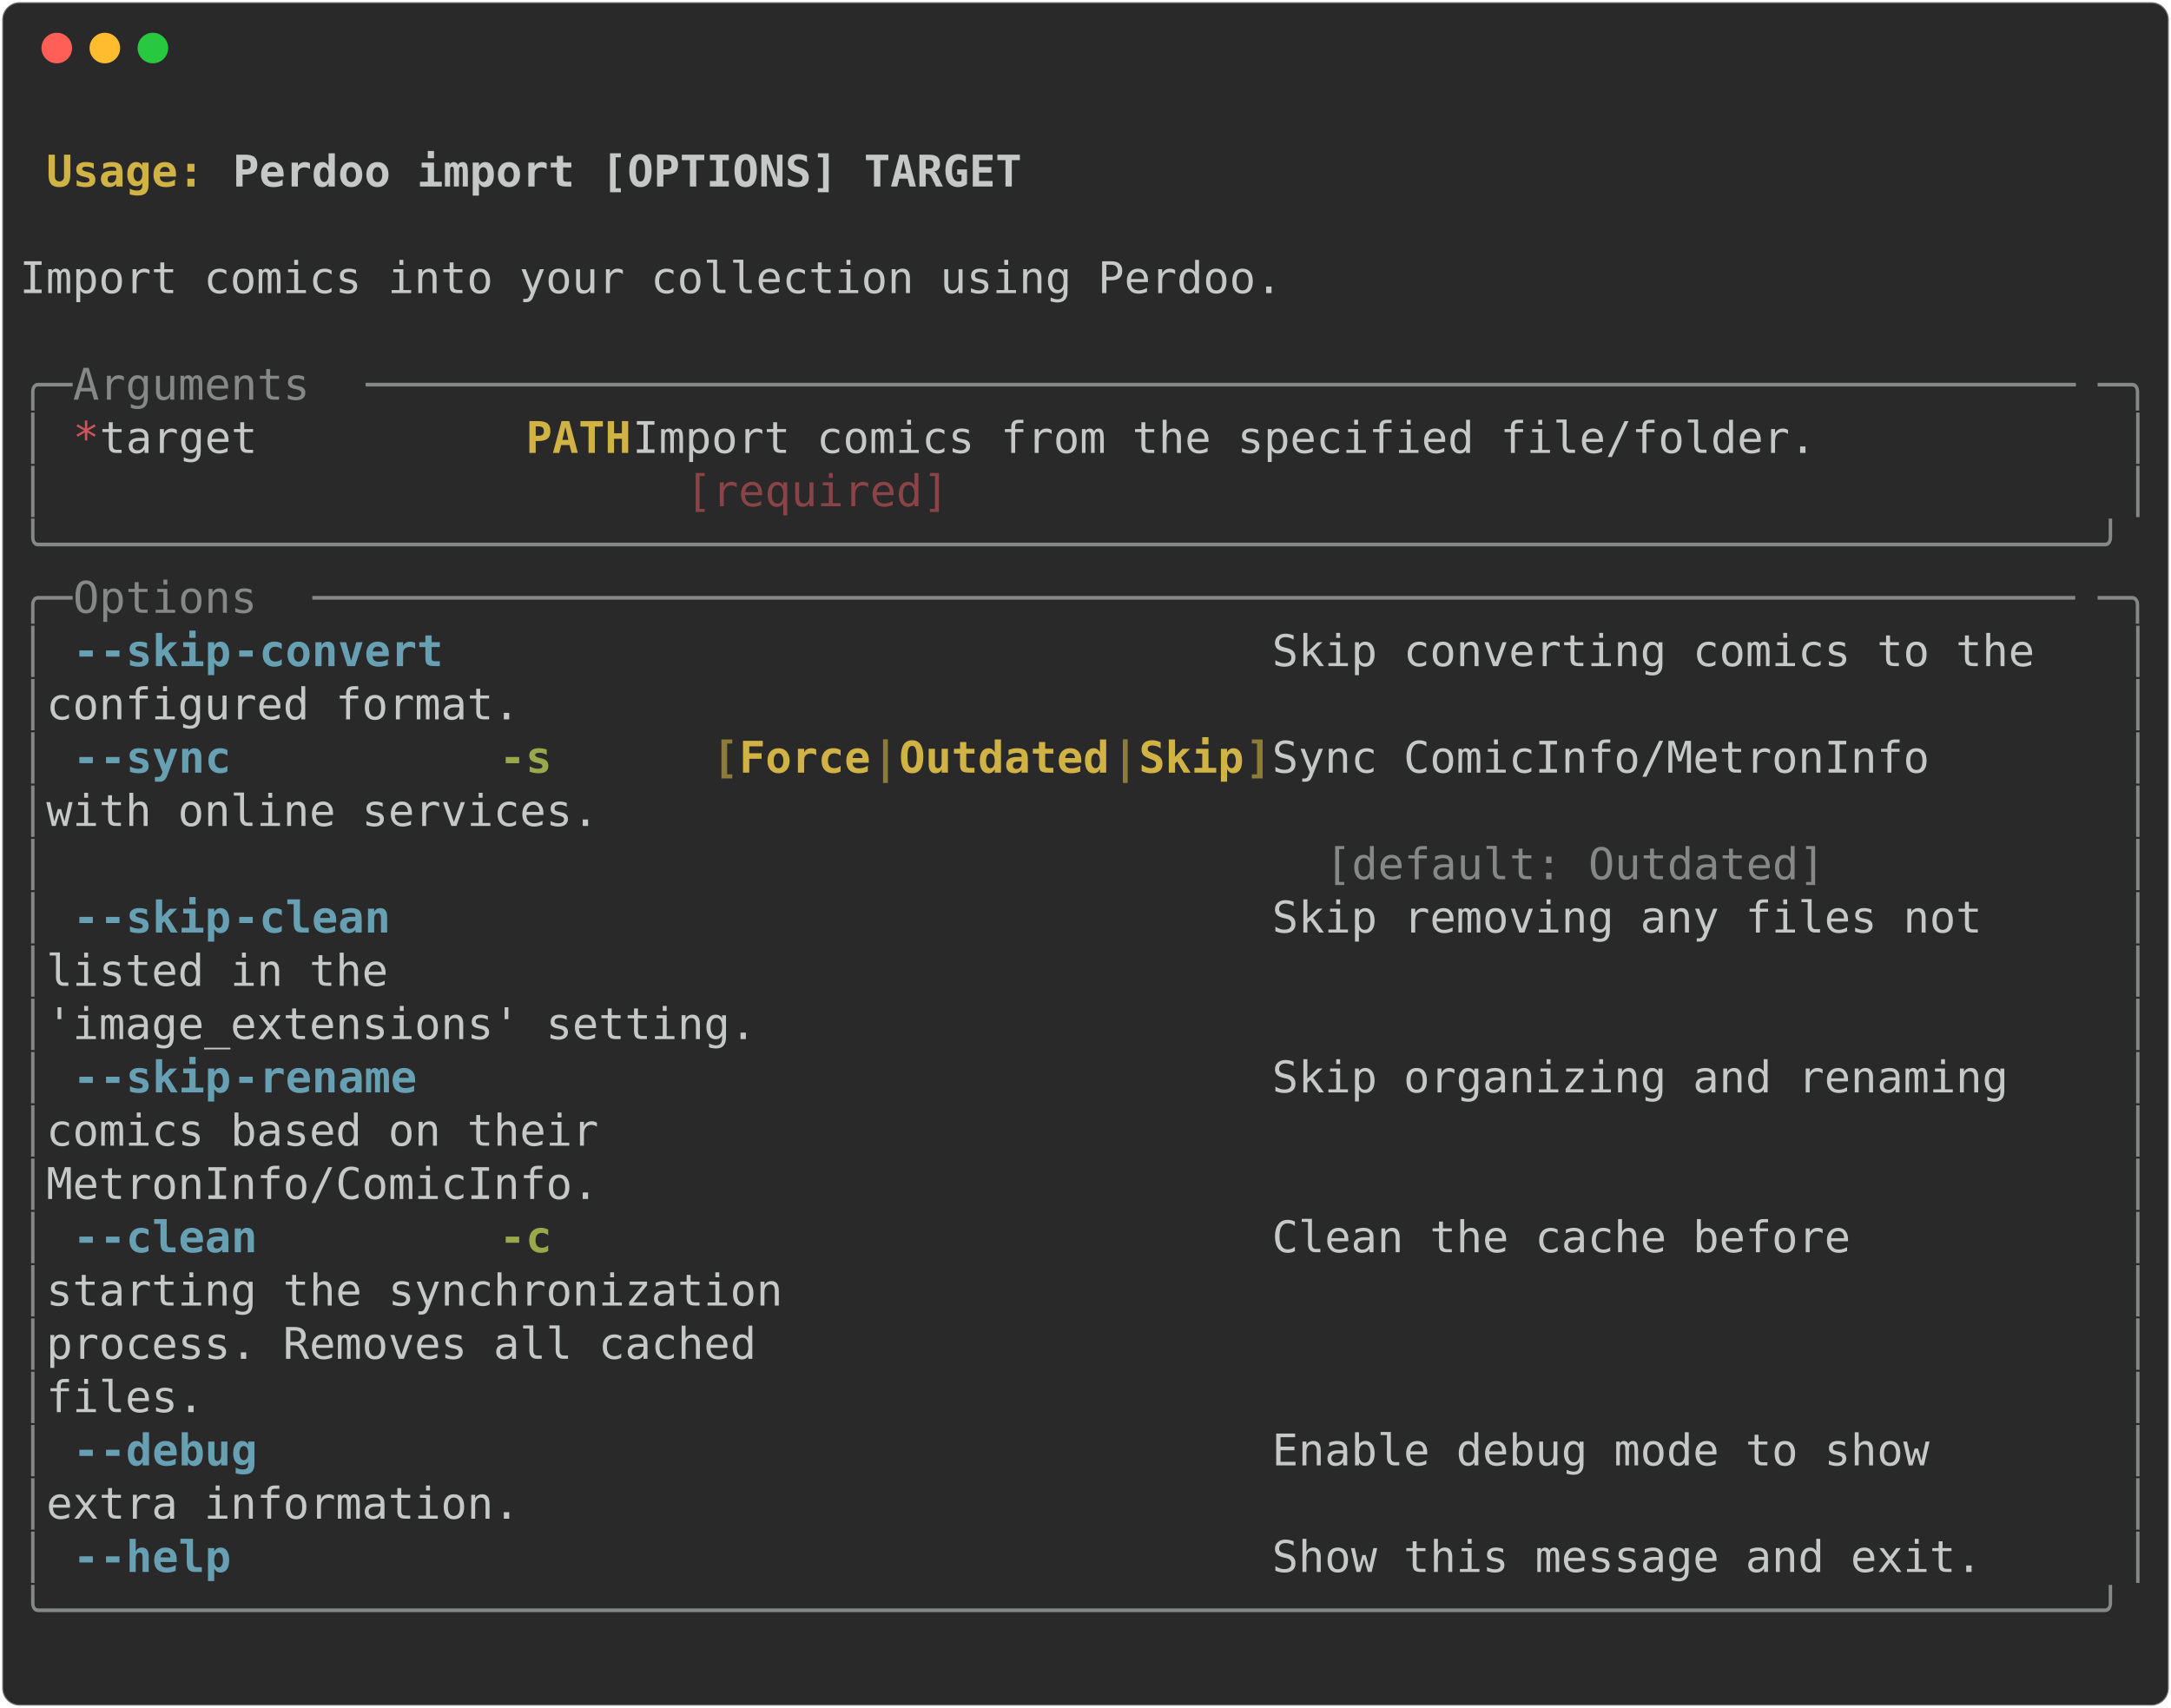
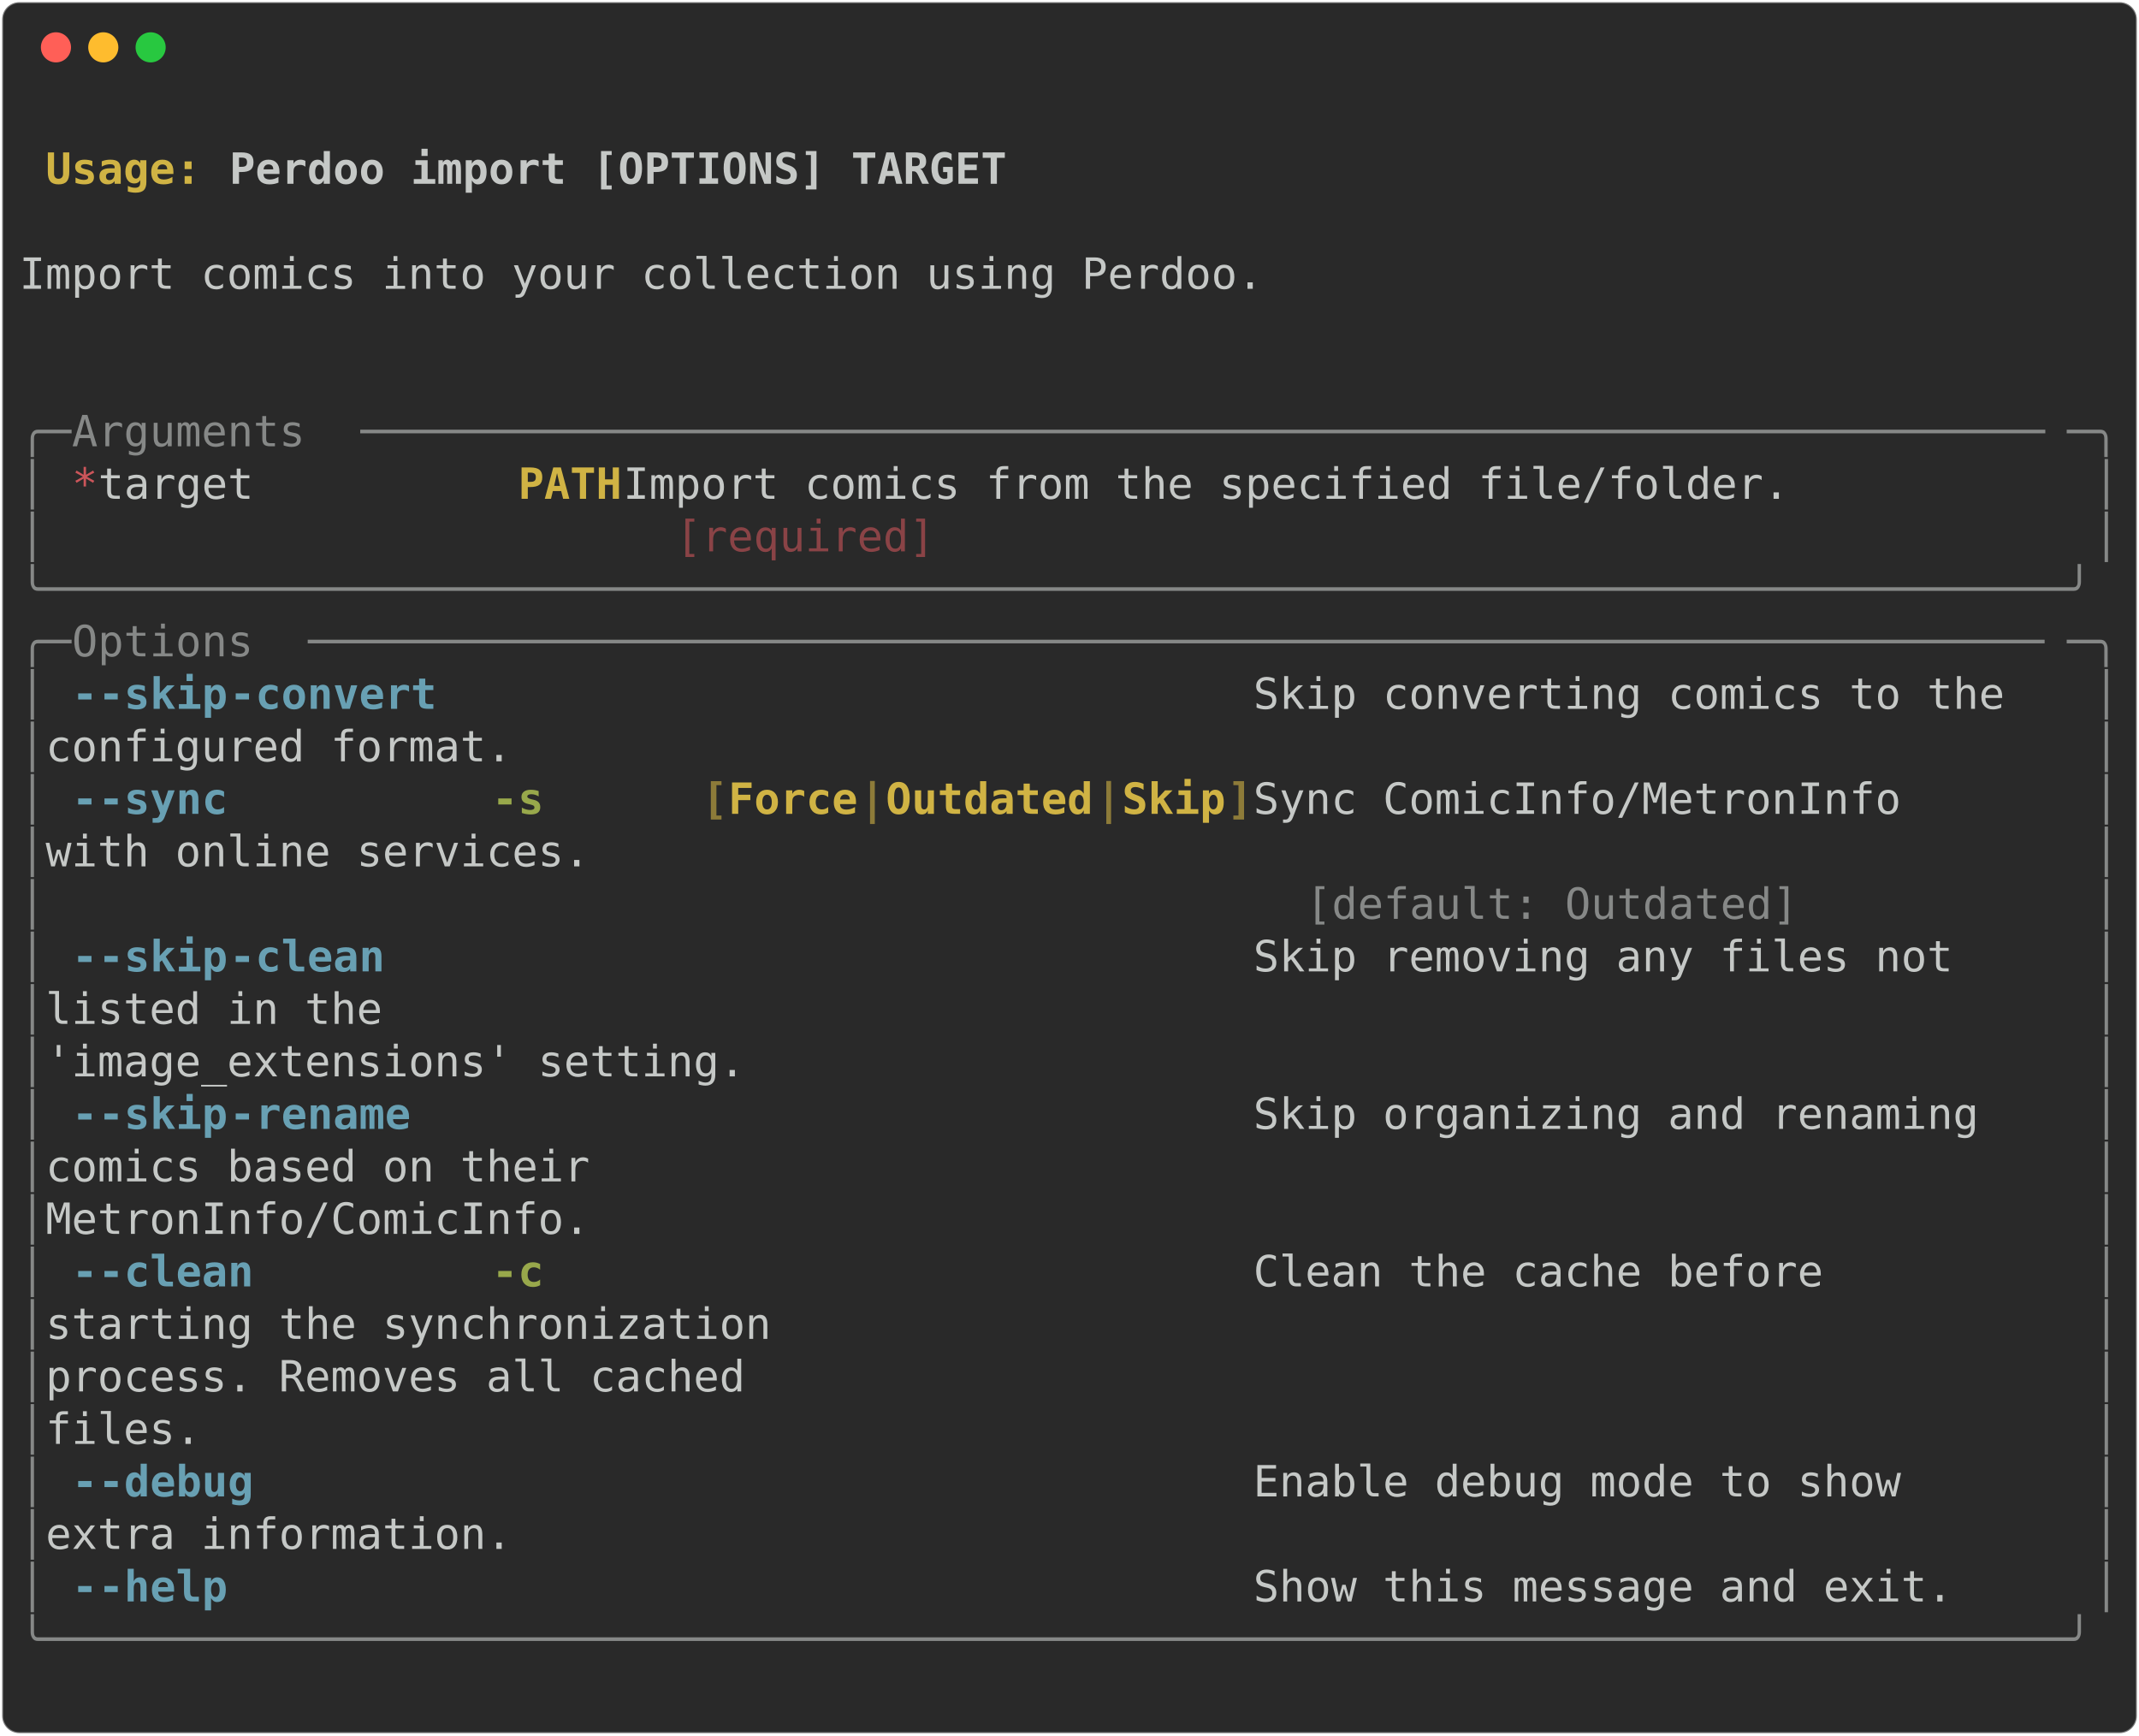
- <svg xmlns="http://www.w3.org/2000/svg" class="rich-terminal" viewBox="0 0 994 782.0">
+ <svg xmlns="http://www.w3.org/2000/svg" class="rich-terminal" viewBox="0 0 994 806.4">
  <style>

    @font-face {
        font-family: "Fira Code";
        src: local("FiraCode-Regular"),
                url("https://cdnjs.cloudflare.com/ajax/libs/firacode/6.2.0/woff2/FiraCode-Regular.woff2") format("woff2"),
                url("https://cdnjs.cloudflare.com/ajax/libs/firacode/6.2.0/woff/FiraCode-Regular.woff") format("woff");
        font-style: normal;
        font-weight: 400;
    }
    @font-face {
        font-family: "Fira Code";
        src: local("FiraCode-Bold"),
                url("https://cdnjs.cloudflare.com/ajax/libs/firacode/6.2.0/woff2/FiraCode-Bold.woff2") format("woff2"),
                url("https://cdnjs.cloudflare.com/ajax/libs/firacode/6.2.0/woff/FiraCode-Bold.woff") format("woff");
        font-style: bold;
        font-weight: 700;
    }

-     .terminal-3577717823-matrix {
+     .terminal-1848751597-matrix {
        font-family: Fira Code, monospace;
        font-size: 20px;
        line-height: 24.4px;
        font-variant-east-asian: full-width;
    }

-     .terminal-3577717823-title {
+     .terminal-1848751597-title {
        font-size: 18px;
        font-weight: bold;
        font-family: arial;
    }

-     .terminal-3577717823-r1 { fill: #c5c8c6;font-weight: bold }
- .terminal-3577717823-r2 { fill: #c5c8c6 }
- .terminal-3577717823-r3 { fill: #d0b344;font-weight: bold }
- .terminal-3577717823-r4 { fill: #868887 }
- .terminal-3577717823-r5 { fill: #cc555a }
- .terminal-3577717823-r6 { fill: #8a4346 }
- .terminal-3577717823-r7 { fill: #68a0b3;font-weight: bold }
- .terminal-3577717823-r8 { fill: #98a84b;font-weight: bold }
- .terminal-3577717823-r9 { fill: #8d7b39;font-weight: bold }
+     .terminal-1848751597-r1 { fill: #c5c8c6;font-weight: bold }
+ .terminal-1848751597-r2 { fill: #c5c8c6 }
+ .terminal-1848751597-r3 { fill: #d0b344;font-weight: bold }
+ .terminal-1848751597-r4 { fill: #868887 }
+ .terminal-1848751597-r5 { fill: #cc555a }
+ .terminal-1848751597-r6 { fill: #8a4346 }
+ .terminal-1848751597-r7 { fill: #68a0b3;font-weight: bold }
+ .terminal-1848751597-r8 { fill: #98a84b;font-weight: bold }
+ .terminal-1848751597-r9 { fill: #8d7b39;font-weight: bold }
    </style>
  <defs>
-     <clipPath id="terminal-3577717823-clip-terminal">
-       <rect x="0" y="0" width="975.0" height="731.0" />
-     </clipPath>
-     <clipPath id="terminal-3577717823-line-0">
+     <clipPath id="terminal-1848751597-clip-terminal">
+       <rect x="0" y="0" width="975.0" height="755.4" />
+     </clipPath>
+     <clipPath id="terminal-1848751597-line-0">
      <rect x="0" y="1.5" width="976" height="24.65" />
    </clipPath>
-     <clipPath id="terminal-3577717823-line-1">
+     <clipPath id="terminal-1848751597-line-1">
      <rect x="0" y="25.9" width="976" height="24.65" />
    </clipPath>
-     <clipPath id="terminal-3577717823-line-2">
+     <clipPath id="terminal-1848751597-line-2">
      <rect x="0" y="50.3" width="976" height="24.65" />
    </clipPath>
-     <clipPath id="terminal-3577717823-line-3">
+     <clipPath id="terminal-1848751597-line-3">
      <rect x="0" y="74.7" width="976" height="24.65" />
    </clipPath>
-     <clipPath id="terminal-3577717823-line-4">
+     <clipPath id="terminal-1848751597-line-4">
      <rect x="0" y="99.1" width="976" height="24.65" />
    </clipPath>
-     <clipPath id="terminal-3577717823-line-5">
+     <clipPath id="terminal-1848751597-line-5">
      <rect x="0" y="123.5" width="976" height="24.65" />
    </clipPath>
-     <clipPath id="terminal-3577717823-line-6">
+     <clipPath id="terminal-1848751597-line-6">
      <rect x="0" y="147.9" width="976" height="24.65" />
    </clipPath>
-     <clipPath id="terminal-3577717823-line-7">
+     <clipPath id="terminal-1848751597-line-7">
      <rect x="0" y="172.3" width="976" height="24.65" />
    </clipPath>
-     <clipPath id="terminal-3577717823-line-8">
+     <clipPath id="terminal-1848751597-line-8">
      <rect x="0" y="196.7" width="976" height="24.65" />
    </clipPath>
-     <clipPath id="terminal-3577717823-line-9">
+     <clipPath id="terminal-1848751597-line-9">
      <rect x="0" y="221.1" width="976" height="24.65" />
    </clipPath>
-     <clipPath id="terminal-3577717823-line-10">
+     <clipPath id="terminal-1848751597-line-10">
      <rect x="0" y="245.5" width="976" height="24.65" />
    </clipPath>
-     <clipPath id="terminal-3577717823-line-11">
+     <clipPath id="terminal-1848751597-line-11">
      <rect x="0" y="269.9" width="976" height="24.65" />
    </clipPath>
-     <clipPath id="terminal-3577717823-line-12">
+     <clipPath id="terminal-1848751597-line-12">
      <rect x="0" y="294.3" width="976" height="24.65" />
    </clipPath>
-     <clipPath id="terminal-3577717823-line-13">
+     <clipPath id="terminal-1848751597-line-13">
      <rect x="0" y="318.7" width="976" height="24.65" />
    </clipPath>
-     <clipPath id="terminal-3577717823-line-14">
+     <clipPath id="terminal-1848751597-line-14">
      <rect x="0" y="343.1" width="976" height="24.65" />
    </clipPath>
-     <clipPath id="terminal-3577717823-line-15">
+     <clipPath id="terminal-1848751597-line-15">
      <rect x="0" y="367.5" width="976" height="24.65" />
    </clipPath>
-     <clipPath id="terminal-3577717823-line-16">
+     <clipPath id="terminal-1848751597-line-16">
      <rect x="0" y="391.9" width="976" height="24.65" />
    </clipPath>
-     <clipPath id="terminal-3577717823-line-17">
+     <clipPath id="terminal-1848751597-line-17">
      <rect x="0" y="416.3" width="976" height="24.65" />
    </clipPath>
-     <clipPath id="terminal-3577717823-line-18">
+     <clipPath id="terminal-1848751597-line-18">
      <rect x="0" y="440.7" width="976" height="24.65" />
    </clipPath>
-     <clipPath id="terminal-3577717823-line-19">
+     <clipPath id="terminal-1848751597-line-19">
      <rect x="0" y="465.1" width="976" height="24.65" />
    </clipPath>
-     <clipPath id="terminal-3577717823-line-20">
+     <clipPath id="terminal-1848751597-line-20">
      <rect x="0" y="489.5" width="976" height="24.65" />
    </clipPath>
-     <clipPath id="terminal-3577717823-line-21">
+     <clipPath id="terminal-1848751597-line-21">
      <rect x="0" y="513.9" width="976" height="24.65" />
    </clipPath>
-     <clipPath id="terminal-3577717823-line-22">
+     <clipPath id="terminal-1848751597-line-22">
      <rect x="0" y="538.3" width="976" height="24.65" />
    </clipPath>
-     <clipPath id="terminal-3577717823-line-23">
+     <clipPath id="terminal-1848751597-line-23">
      <rect x="0" y="562.7" width="976" height="24.65" />
    </clipPath>
-     <clipPath id="terminal-3577717823-line-24">
+     <clipPath id="terminal-1848751597-line-24">
      <rect x="0" y="587.1" width="976" height="24.65" />
    </clipPath>
-     <clipPath id="terminal-3577717823-line-25">
+     <clipPath id="terminal-1848751597-line-25">
      <rect x="0" y="611.5" width="976" height="24.65" />
    </clipPath>
-     <clipPath id="terminal-3577717823-line-26">
+     <clipPath id="terminal-1848751597-line-26">
      <rect x="0" y="635.9" width="976" height="24.65" />
    </clipPath>
-     <clipPath id="terminal-3577717823-line-27">
+     <clipPath id="terminal-1848751597-line-27">
      <rect x="0" y="660.3" width="976" height="24.65" />
    </clipPath>
-     <clipPath id="terminal-3577717823-line-28">
+     <clipPath id="terminal-1848751597-line-28">
      <rect x="0" y="684.7" width="976" height="24.65" />
    </clipPath>
+     <clipPath id="terminal-1848751597-line-29">
+       <rect x="0" y="709.1" width="976" height="24.65" />
+     </clipPath>
  </defs>
-   <rect fill="#292929" stroke="rgba(255,255,255,0.35)" stroke-width="1" x="1" y="1" width="992" height="780" rx="8" />
+   <rect fill="#292929" stroke="rgba(255,255,255,0.35)" stroke-width="1" x="1" y="1" width="992" height="804.4" rx="8" />
  <g transform="translate(26,22)">
    <circle cx="0" cy="0" r="7" fill="#ff5f57" />
    <circle cx="22" cy="0" r="7" fill="#febc2e" />
    <circle cx="44" cy="0" r="7" fill="#28c840" />
  </g>
-   <g transform="translate(9, 41)" clip-path="url(#terminal-3577717823-clip-terminal)">
-     <g class="terminal-3577717823-matrix">
-       <text class="terminal-3577717823-r2" x="976" y="20" textLength="12.2" clip-path="url(#terminal-3577717823-line-0)">
- </text>
-       <text class="terminal-3577717823-r3" x="12.2" y="44.4" textLength="85.4" clip-path="url(#terminal-3577717823-line-1)">Usage: </text>
-       <text class="terminal-3577717823-r1" x="97.6" y="44.4" textLength="366" clip-path="url(#terminal-3577717823-line-1)">Perdoo import [OPTIONS] TARGET</text>
-       <text class="terminal-3577717823-r2" x="976" y="44.4" textLength="12.2" clip-path="url(#terminal-3577717823-line-1)">
- </text>
-       <text class="terminal-3577717823-r2" x="976" y="68.8" textLength="12.2" clip-path="url(#terminal-3577717823-line-2)">
- </text>
-       <text class="terminal-3577717823-r2" x="0" y="93.2" textLength="976" clip-path="url(#terminal-3577717823-line-3)"> Import comics into your collection using Perdoo.                               </text>
-       <text class="terminal-3577717823-r2" x="976" y="93.2" textLength="12.2" clip-path="url(#terminal-3577717823-line-3)">
- </text>
-       <text class="terminal-3577717823-r2" x="976" y="117.6" textLength="12.2" clip-path="url(#terminal-3577717823-line-4)">
- </text>
-       <text class="terminal-3577717823-r4" x="0" y="142" textLength="24.4" clip-path="url(#terminal-3577717823-line-5)">╭─</text>
-       <text class="terminal-3577717823-r4" x="24.4" y="142" textLength="134.2" clip-path="url(#terminal-3577717823-line-5)"> Arguments </text>
-       <text class="terminal-3577717823-r4" x="158.6" y="142" textLength="793" clip-path="url(#terminal-3577717823-line-5)">─────────────────────────────────────────────────────────────────</text>
-       <text class="terminal-3577717823-r4" x="951.6" y="142" textLength="24.4" clip-path="url(#terminal-3577717823-line-5)">─╮</text>
-       <text class="terminal-3577717823-r2" x="976" y="142" textLength="12.2" clip-path="url(#terminal-3577717823-line-5)">
- </text>
-       <text class="terminal-3577717823-r4" x="0" y="166.4" textLength="12.2" clip-path="url(#terminal-3577717823-line-6)">│</text>
-       <text class="terminal-3577717823-r5" x="24.4" y="166.4" textLength="12.2" clip-path="url(#terminal-3577717823-line-6)">*</text>
-       <text class="terminal-3577717823-r2" x="36.6" y="166.4" textLength="195.2" clip-path="url(#terminal-3577717823-line-6)">    target      </text>
-       <text class="terminal-3577717823-r3" x="231.8" y="166.4" textLength="48.8" clip-path="url(#terminal-3577717823-line-6)">PATH</text>
-       <text class="terminal-3577717823-r2" x="280.6" y="166.4" textLength="683.2" clip-path="url(#terminal-3577717823-line-6)">  Import comics from the specified file/folder.         </text>
-       <text class="terminal-3577717823-r4" x="963.8" y="166.4" textLength="12.2" clip-path="url(#terminal-3577717823-line-6)">│</text>
-       <text class="terminal-3577717823-r2" x="976" y="166.4" textLength="12.2" clip-path="url(#terminal-3577717823-line-6)">
- </text>
-       <text class="terminal-3577717823-r4" x="0" y="190.8" textLength="12.2" clip-path="url(#terminal-3577717823-line-7)">│</text>
-       <text class="terminal-3577717823-r6" x="305" y="190.8" textLength="549" clip-path="url(#terminal-3577717823-line-7)">[required]                                   </text>
-       <text class="terminal-3577717823-r4" x="963.8" y="190.8" textLength="12.2" clip-path="url(#terminal-3577717823-line-7)">│</text>
-       <text class="terminal-3577717823-r2" x="976" y="190.8" textLength="12.2" clip-path="url(#terminal-3577717823-line-7)">
- </text>
-       <text class="terminal-3577717823-r4" x="0" y="215.2" textLength="976" clip-path="url(#terminal-3577717823-line-8)">╰──────────────────────────────────────────────────────────────────────────────╯</text>
-       <text class="terminal-3577717823-r2" x="976" y="215.2" textLength="12.2" clip-path="url(#terminal-3577717823-line-8)">
- </text>
-       <text class="terminal-3577717823-r4" x="0" y="239.6" textLength="24.4" clip-path="url(#terminal-3577717823-line-9)">╭─</text>
-       <text class="terminal-3577717823-r4" x="24.4" y="239.6" textLength="109.8" clip-path="url(#terminal-3577717823-line-9)"> Options </text>
-       <text class="terminal-3577717823-r4" x="134.2" y="239.6" textLength="817.4" clip-path="url(#terminal-3577717823-line-9)">───────────────────────────────────────────────────────────────────</text>
-       <text class="terminal-3577717823-r4" x="951.6" y="239.6" textLength="24.4" clip-path="url(#terminal-3577717823-line-9)">─╮</text>
-       <text class="terminal-3577717823-r2" x="976" y="239.6" textLength="12.2" clip-path="url(#terminal-3577717823-line-9)">
- </text>
-       <text class="terminal-3577717823-r4" x="0" y="264" textLength="12.2" clip-path="url(#terminal-3577717823-line-10)">│</text>
-       <text class="terminal-3577717823-r7" x="24.4" y="264" textLength="12.2" clip-path="url(#terminal-3577717823-line-10)">-</text>
-       <text class="terminal-3577717823-r7" x="36.6" y="264" textLength="61" clip-path="url(#terminal-3577717823-line-10)">-skip</text>
-       <text class="terminal-3577717823-r7" x="97.6" y="264" textLength="97.6" clip-path="url(#terminal-3577717823-line-10)">-convert</text>
-       <text class="terminal-3577717823-r2" x="573.4" y="264" textLength="390.4" clip-path="url(#terminal-3577717823-line-10)">  Skip converting comics to the </text>
-       <text class="terminal-3577717823-r4" x="963.8" y="264" textLength="12.2" clip-path="url(#terminal-3577717823-line-10)">│</text>
-       <text class="terminal-3577717823-r2" x="976" y="264" textLength="12.2" clip-path="url(#terminal-3577717823-line-10)">
- </text>
-       <text class="terminal-3577717823-r4" x="0" y="288.4" textLength="12.2" clip-path="url(#terminal-3577717823-line-11)">│</text>
-       <text class="terminal-3577717823-r2" x="12.2" y="288.4" textLength="951.6" clip-path="url(#terminal-3577717823-line-11)">                                                configured format.            </text>
-       <text class="terminal-3577717823-r4" x="963.8" y="288.4" textLength="12.2" clip-path="url(#terminal-3577717823-line-11)">│</text>
-       <text class="terminal-3577717823-r2" x="976" y="288.4" textLength="12.2" clip-path="url(#terminal-3577717823-line-11)">
- </text>
-       <text class="terminal-3577717823-r4" x="0" y="312.8" textLength="12.2" clip-path="url(#terminal-3577717823-line-12)">│</text>
-       <text class="terminal-3577717823-r7" x="24.4" y="312.8" textLength="12.2" clip-path="url(#terminal-3577717823-line-12)">-</text>
-       <text class="terminal-3577717823-r7" x="36.6" y="312.8" textLength="61" clip-path="url(#terminal-3577717823-line-12)">-sync</text>
-       <text class="terminal-3577717823-r8" x="219.6" y="312.8" textLength="24.4" clip-path="url(#terminal-3577717823-line-12)">-s</text>
-       <text class="terminal-3577717823-r9" x="317.2" y="312.8" textLength="12.2" clip-path="url(#terminal-3577717823-line-12)">[</text>
-       <text class="terminal-3577717823-r3" x="329.4" y="312.8" textLength="61" clip-path="url(#terminal-3577717823-line-12)">Force</text>
-       <text class="terminal-3577717823-r9" x="390.4" y="312.8" textLength="12.2" clip-path="url(#terminal-3577717823-line-12)">|</text>
-       <text class="terminal-3577717823-r3" x="402.6" y="312.8" textLength="97.6" clip-path="url(#terminal-3577717823-line-12)">Outdated</text>
-       <text class="terminal-3577717823-r9" x="500.2" y="312.8" textLength="12.2" clip-path="url(#terminal-3577717823-line-12)">|</text>
-       <text class="terminal-3577717823-r3" x="512.4" y="312.8" textLength="48.8" clip-path="url(#terminal-3577717823-line-12)">Skip</text>
-       <text class="terminal-3577717823-r9" x="561.2" y="312.8" textLength="12.2" clip-path="url(#terminal-3577717823-line-12)">]</text>
-       <text class="terminal-3577717823-r2" x="573.4" y="312.8" textLength="390.4" clip-path="url(#terminal-3577717823-line-12)">  Sync ComicInfo/MetronInfo     </text>
-       <text class="terminal-3577717823-r4" x="963.8" y="312.8" textLength="12.2" clip-path="url(#terminal-3577717823-line-12)">│</text>
-       <text class="terminal-3577717823-r2" x="976" y="312.8" textLength="12.2" clip-path="url(#terminal-3577717823-line-12)">
- </text>
-       <text class="terminal-3577717823-r4" x="0" y="337.2" textLength="12.2" clip-path="url(#terminal-3577717823-line-13)">│</text>
-       <text class="terminal-3577717823-r2" x="12.2" y="337.2" textLength="951.6" clip-path="url(#terminal-3577717823-line-13)">                                                with online services.         </text>
-       <text class="terminal-3577717823-r4" x="963.8" y="337.2" textLength="12.2" clip-path="url(#terminal-3577717823-line-13)">│</text>
-       <text class="terminal-3577717823-r2" x="976" y="337.2" textLength="12.2" clip-path="url(#terminal-3577717823-line-13)">
- </text>
-       <text class="terminal-3577717823-r4" x="0" y="361.6" textLength="12.2" clip-path="url(#terminal-3577717823-line-14)">│</text>
-       <text class="terminal-3577717823-r4" x="597.8" y="361.6" textLength="353.8" clip-path="url(#terminal-3577717823-line-14)">[default: Outdated]          </text>
-       <text class="terminal-3577717823-r4" x="963.8" y="361.6" textLength="12.2" clip-path="url(#terminal-3577717823-line-14)">│</text>
-       <text class="terminal-3577717823-r2" x="976" y="361.6" textLength="12.2" clip-path="url(#terminal-3577717823-line-14)">
- </text>
-       <text class="terminal-3577717823-r4" x="0" y="386" textLength="12.2" clip-path="url(#terminal-3577717823-line-15)">│</text>
-       <text class="terminal-3577717823-r7" x="24.4" y="386" textLength="12.2" clip-path="url(#terminal-3577717823-line-15)">-</text>
-       <text class="terminal-3577717823-r7" x="36.6" y="386" textLength="61" clip-path="url(#terminal-3577717823-line-15)">-skip</text>
-       <text class="terminal-3577717823-r7" x="97.6" y="386" textLength="73.2" clip-path="url(#terminal-3577717823-line-15)">-clean</text>
-       <text class="terminal-3577717823-r2" x="573.4" y="386" textLength="390.4" clip-path="url(#terminal-3577717823-line-15)">  Skip removing any files not   </text>
-       <text class="terminal-3577717823-r4" x="963.8" y="386" textLength="12.2" clip-path="url(#terminal-3577717823-line-15)">│</text>
-       <text class="terminal-3577717823-r2" x="976" y="386" textLength="12.2" clip-path="url(#terminal-3577717823-line-15)">
- </text>
-       <text class="terminal-3577717823-r4" x="0" y="410.4" textLength="12.2" clip-path="url(#terminal-3577717823-line-16)">│</text>
-       <text class="terminal-3577717823-r2" x="12.2" y="410.4" textLength="951.6" clip-path="url(#terminal-3577717823-line-16)">                                                listed in the                 </text>
-       <text class="terminal-3577717823-r4" x="963.8" y="410.4" textLength="12.2" clip-path="url(#terminal-3577717823-line-16)">│</text>
-       <text class="terminal-3577717823-r2" x="976" y="410.4" textLength="12.2" clip-path="url(#terminal-3577717823-line-16)">
- </text>
-       <text class="terminal-3577717823-r4" x="0" y="434.8" textLength="12.2" clip-path="url(#terminal-3577717823-line-17)">│</text>
-       <text class="terminal-3577717823-r2" x="12.2" y="434.8" textLength="951.6" clip-path="url(#terminal-3577717823-line-17)">                                                'image_extensions' setting.   </text>
-       <text class="terminal-3577717823-r4" x="963.8" y="434.8" textLength="12.2" clip-path="url(#terminal-3577717823-line-17)">│</text>
-       <text class="terminal-3577717823-r2" x="976" y="434.8" textLength="12.2" clip-path="url(#terminal-3577717823-line-17)">
- </text>
-       <text class="terminal-3577717823-r4" x="0" y="459.2" textLength="12.2" clip-path="url(#terminal-3577717823-line-18)">│</text>
-       <text class="terminal-3577717823-r7" x="24.4" y="459.2" textLength="12.2" clip-path="url(#terminal-3577717823-line-18)">-</text>
-       <text class="terminal-3577717823-r7" x="36.6" y="459.2" textLength="61" clip-path="url(#terminal-3577717823-line-18)">-skip</text>
-       <text class="terminal-3577717823-r7" x="97.6" y="459.2" textLength="85.4" clip-path="url(#terminal-3577717823-line-18)">-rename</text>
-       <text class="terminal-3577717823-r2" x="573.4" y="459.2" textLength="390.4" clip-path="url(#terminal-3577717823-line-18)">  Skip organizing and renaming  </text>
-       <text class="terminal-3577717823-r4" x="963.8" y="459.2" textLength="12.2" clip-path="url(#terminal-3577717823-line-18)">│</text>
-       <text class="terminal-3577717823-r2" x="976" y="459.2" textLength="12.2" clip-path="url(#terminal-3577717823-line-18)">
- </text>
-       <text class="terminal-3577717823-r4" x="0" y="483.6" textLength="12.2" clip-path="url(#terminal-3577717823-line-19)">│</text>
-       <text class="terminal-3577717823-r2" x="12.2" y="483.6" textLength="951.6" clip-path="url(#terminal-3577717823-line-19)">                                                comics based on their         </text>
-       <text class="terminal-3577717823-r4" x="963.8" y="483.6" textLength="12.2" clip-path="url(#terminal-3577717823-line-19)">│</text>
-       <text class="terminal-3577717823-r2" x="976" y="483.6" textLength="12.2" clip-path="url(#terminal-3577717823-line-19)">
- </text>
-       <text class="terminal-3577717823-r4" x="0" y="508" textLength="12.2" clip-path="url(#terminal-3577717823-line-20)">│</text>
-       <text class="terminal-3577717823-r2" x="12.2" y="508" textLength="951.6" clip-path="url(#terminal-3577717823-line-20)">                                                MetronInfo/ComicInfo.         </text>
-       <text class="terminal-3577717823-r4" x="963.8" y="508" textLength="12.2" clip-path="url(#terminal-3577717823-line-20)">│</text>
-       <text class="terminal-3577717823-r2" x="976" y="508" textLength="12.2" clip-path="url(#terminal-3577717823-line-20)">
- </text>
-       <text class="terminal-3577717823-r4" x="0" y="532.4" textLength="12.2" clip-path="url(#terminal-3577717823-line-21)">│</text>
-       <text class="terminal-3577717823-r7" x="24.4" y="532.4" textLength="12.2" clip-path="url(#terminal-3577717823-line-21)">-</text>
-       <text class="terminal-3577717823-r7" x="36.6" y="532.4" textLength="73.2" clip-path="url(#terminal-3577717823-line-21)">-clean</text>
-       <text class="terminal-3577717823-r8" x="219.6" y="532.4" textLength="24.4" clip-path="url(#terminal-3577717823-line-21)">-c</text>
-       <text class="terminal-3577717823-r2" x="573.4" y="532.4" textLength="390.4" clip-path="url(#terminal-3577717823-line-21)">  Clean the cache before        </text>
-       <text class="terminal-3577717823-r4" x="963.8" y="532.4" textLength="12.2" clip-path="url(#terminal-3577717823-line-21)">│</text>
-       <text class="terminal-3577717823-r2" x="976" y="532.4" textLength="12.2" clip-path="url(#terminal-3577717823-line-21)">
- </text>
-       <text class="terminal-3577717823-r4" x="0" y="556.8" textLength="12.2" clip-path="url(#terminal-3577717823-line-22)">│</text>
-       <text class="terminal-3577717823-r2" x="12.2" y="556.8" textLength="951.6" clip-path="url(#terminal-3577717823-line-22)">                                                starting the synchronization  </text>
-       <text class="terminal-3577717823-r4" x="963.8" y="556.8" textLength="12.2" clip-path="url(#terminal-3577717823-line-22)">│</text>
-       <text class="terminal-3577717823-r2" x="976" y="556.8" textLength="12.2" clip-path="url(#terminal-3577717823-line-22)">
- </text>
-       <text class="terminal-3577717823-r4" x="0" y="581.2" textLength="12.2" clip-path="url(#terminal-3577717823-line-23)">│</text>
-       <text class="terminal-3577717823-r2" x="12.2" y="581.2" textLength="951.6" clip-path="url(#terminal-3577717823-line-23)">                                                process. Removes all cached   </text>
-       <text class="terminal-3577717823-r4" x="963.8" y="581.2" textLength="12.2" clip-path="url(#terminal-3577717823-line-23)">│</text>
-       <text class="terminal-3577717823-r2" x="976" y="581.2" textLength="12.2" clip-path="url(#terminal-3577717823-line-23)">
- </text>
-       <text class="terminal-3577717823-r4" x="0" y="605.6" textLength="12.2" clip-path="url(#terminal-3577717823-line-24)">│</text>
-       <text class="terminal-3577717823-r2" x="12.2" y="605.6" textLength="951.6" clip-path="url(#terminal-3577717823-line-24)">                                                files.                        </text>
-       <text class="terminal-3577717823-r4" x="963.8" y="605.6" textLength="12.2" clip-path="url(#terminal-3577717823-line-24)">│</text>
-       <text class="terminal-3577717823-r2" x="976" y="605.6" textLength="12.2" clip-path="url(#terminal-3577717823-line-24)">
- </text>
-       <text class="terminal-3577717823-r4" x="0" y="630" textLength="12.2" clip-path="url(#terminal-3577717823-line-25)">│</text>
-       <text class="terminal-3577717823-r7" x="24.4" y="630" textLength="12.2" clip-path="url(#terminal-3577717823-line-25)">-</text>
-       <text class="terminal-3577717823-r7" x="36.6" y="630" textLength="73.2" clip-path="url(#terminal-3577717823-line-25)">-debug</text>
-       <text class="terminal-3577717823-r2" x="573.4" y="630" textLength="390.4" clip-path="url(#terminal-3577717823-line-25)">  Enable debug mode to show     </text>
-       <text class="terminal-3577717823-r4" x="963.8" y="630" textLength="12.2" clip-path="url(#terminal-3577717823-line-25)">│</text>
-       <text class="terminal-3577717823-r2" x="976" y="630" textLength="12.2" clip-path="url(#terminal-3577717823-line-25)">
- </text>
-       <text class="terminal-3577717823-r4" x="0" y="654.4" textLength="12.2" clip-path="url(#terminal-3577717823-line-26)">│</text>
-       <text class="terminal-3577717823-r2" x="12.2" y="654.4" textLength="951.6" clip-path="url(#terminal-3577717823-line-26)">                                                extra information.            </text>
-       <text class="terminal-3577717823-r4" x="963.8" y="654.4" textLength="12.2" clip-path="url(#terminal-3577717823-line-26)">│</text>
-       <text class="terminal-3577717823-r2" x="976" y="654.4" textLength="12.2" clip-path="url(#terminal-3577717823-line-26)">
- </text>
-       <text class="terminal-3577717823-r4" x="0" y="678.8" textLength="12.2" clip-path="url(#terminal-3577717823-line-27)">│</text>
-       <text class="terminal-3577717823-r7" x="24.4" y="678.8" textLength="12.2" clip-path="url(#terminal-3577717823-line-27)">-</text>
-       <text class="terminal-3577717823-r7" x="36.6" y="678.8" textLength="61" clip-path="url(#terminal-3577717823-line-27)">-help</text>
-       <text class="terminal-3577717823-r2" x="573.4" y="678.8" textLength="390.4" clip-path="url(#terminal-3577717823-line-27)">  Show this message and exit.   </text>
-       <text class="terminal-3577717823-r4" x="963.8" y="678.8" textLength="12.2" clip-path="url(#terminal-3577717823-line-27)">│</text>
-       <text class="terminal-3577717823-r2" x="976" y="678.8" textLength="12.2" clip-path="url(#terminal-3577717823-line-27)">
- </text>
-       <text class="terminal-3577717823-r4" x="0" y="703.2" textLength="976" clip-path="url(#terminal-3577717823-line-28)">╰──────────────────────────────────────────────────────────────────────────────╯</text>
-       <text class="terminal-3577717823-r2" x="976" y="703.2" textLength="12.2" clip-path="url(#terminal-3577717823-line-28)">
- </text>
-       <text class="terminal-3577717823-r2" x="976" y="727.6" textLength="12.2" clip-path="url(#terminal-3577717823-line-29)">
+   <g transform="translate(9, 41)" clip-path="url(#terminal-1848751597-clip-terminal)">
+     <g class="terminal-1848751597-matrix">
+       <text class="terminal-1848751597-r2" x="976" y="20" textLength="12.2" clip-path="url(#terminal-1848751597-line-0)">
+ </text>
+       <text class="terminal-1848751597-r3" x="12.2" y="44.4" textLength="85.4" clip-path="url(#terminal-1848751597-line-1)">Usage: </text>
+       <text class="terminal-1848751597-r1" x="97.6" y="44.4" textLength="366" clip-path="url(#terminal-1848751597-line-1)">Perdoo import [OPTIONS] TARGET</text>
+       <text class="terminal-1848751597-r2" x="976" y="44.4" textLength="12.2" clip-path="url(#terminal-1848751597-line-1)">
+ </text>
+       <text class="terminal-1848751597-r2" x="976" y="68.8" textLength="12.2" clip-path="url(#terminal-1848751597-line-2)">
+ </text>
+       <text class="terminal-1848751597-r2" x="0" y="93.2" textLength="976" clip-path="url(#terminal-1848751597-line-3)"> Import comics into your collection using Perdoo.                               </text>
+       <text class="terminal-1848751597-r2" x="976" y="93.2" textLength="12.2" clip-path="url(#terminal-1848751597-line-3)">
+ </text>
+       <text class="terminal-1848751597-r2" x="976" y="117.6" textLength="12.2" clip-path="url(#terminal-1848751597-line-4)">
+ </text>
+       <text class="terminal-1848751597-r2" x="976" y="142" textLength="12.2" clip-path="url(#terminal-1848751597-line-5)">
+ </text>
+       <text class="terminal-1848751597-r4" x="0" y="166.4" textLength="24.4" clip-path="url(#terminal-1848751597-line-6)">╭─</text>
+       <text class="terminal-1848751597-r4" x="24.4" y="166.4" textLength="134.2" clip-path="url(#terminal-1848751597-line-6)"> Arguments </text>
+       <text class="terminal-1848751597-r4" x="158.6" y="166.4" textLength="793" clip-path="url(#terminal-1848751597-line-6)">─────────────────────────────────────────────────────────────────</text>
+       <text class="terminal-1848751597-r4" x="951.6" y="166.4" textLength="24.4" clip-path="url(#terminal-1848751597-line-6)">─╮</text>
+       <text class="terminal-1848751597-r2" x="976" y="166.4" textLength="12.2" clip-path="url(#terminal-1848751597-line-6)">
+ </text>
+       <text class="terminal-1848751597-r4" x="0" y="190.8" textLength="12.2" clip-path="url(#terminal-1848751597-line-7)">│</text>
+       <text class="terminal-1848751597-r5" x="24.4" y="190.8" textLength="12.2" clip-path="url(#terminal-1848751597-line-7)">*</text>
+       <text class="terminal-1848751597-r2" x="36.6" y="190.8" textLength="195.2" clip-path="url(#terminal-1848751597-line-7)">    target      </text>
+       <text class="terminal-1848751597-r3" x="231.8" y="190.8" textLength="48.8" clip-path="url(#terminal-1848751597-line-7)">PATH</text>
+       <text class="terminal-1848751597-r2" x="280.6" y="190.8" textLength="683.2" clip-path="url(#terminal-1848751597-line-7)">  Import comics from the specified file/folder.         </text>
+       <text class="terminal-1848751597-r4" x="963.8" y="190.8" textLength="12.2" clip-path="url(#terminal-1848751597-line-7)">│</text>
+       <text class="terminal-1848751597-r2" x="976" y="190.8" textLength="12.2" clip-path="url(#terminal-1848751597-line-7)">
+ </text>
+       <text class="terminal-1848751597-r4" x="0" y="215.2" textLength="12.2" clip-path="url(#terminal-1848751597-line-8)">│</text>
+       <text class="terminal-1848751597-r6" x="305" y="215.2" textLength="549" clip-path="url(#terminal-1848751597-line-8)">[required]                                   </text>
+       <text class="terminal-1848751597-r4" x="963.8" y="215.2" textLength="12.2" clip-path="url(#terminal-1848751597-line-8)">│</text>
+       <text class="terminal-1848751597-r2" x="976" y="215.2" textLength="12.2" clip-path="url(#terminal-1848751597-line-8)">
+ </text>
+       <text class="terminal-1848751597-r4" x="0" y="239.6" textLength="976" clip-path="url(#terminal-1848751597-line-9)">╰──────────────────────────────────────────────────────────────────────────────╯</text>
+       <text class="terminal-1848751597-r2" x="976" y="239.6" textLength="12.2" clip-path="url(#terminal-1848751597-line-9)">
+ </text>
+       <text class="terminal-1848751597-r4" x="0" y="264" textLength="24.4" clip-path="url(#terminal-1848751597-line-10)">╭─</text>
+       <text class="terminal-1848751597-r4" x="24.4" y="264" textLength="109.8" clip-path="url(#terminal-1848751597-line-10)"> Options </text>
+       <text class="terminal-1848751597-r4" x="134.2" y="264" textLength="817.4" clip-path="url(#terminal-1848751597-line-10)">───────────────────────────────────────────────────────────────────</text>
+       <text class="terminal-1848751597-r4" x="951.6" y="264" textLength="24.4" clip-path="url(#terminal-1848751597-line-10)">─╮</text>
+       <text class="terminal-1848751597-r2" x="976" y="264" textLength="12.2" clip-path="url(#terminal-1848751597-line-10)">
+ </text>
+       <text class="terminal-1848751597-r4" x="0" y="288.4" textLength="12.2" clip-path="url(#terminal-1848751597-line-11)">│</text>
+       <text class="terminal-1848751597-r7" x="24.4" y="288.4" textLength="12.2" clip-path="url(#terminal-1848751597-line-11)">-</text>
+       <text class="terminal-1848751597-r7" x="36.6" y="288.4" textLength="61" clip-path="url(#terminal-1848751597-line-11)">-skip</text>
+       <text class="terminal-1848751597-r7" x="97.6" y="288.4" textLength="97.6" clip-path="url(#terminal-1848751597-line-11)">-convert</text>
+       <text class="terminal-1848751597-r2" x="573.4" y="288.4" textLength="390.4" clip-path="url(#terminal-1848751597-line-11)">  Skip converting comics to the </text>
+       <text class="terminal-1848751597-r4" x="963.8" y="288.4" textLength="12.2" clip-path="url(#terminal-1848751597-line-11)">│</text>
+       <text class="terminal-1848751597-r2" x="976" y="288.4" textLength="12.2" clip-path="url(#terminal-1848751597-line-11)">
+ </text>
+       <text class="terminal-1848751597-r4" x="0" y="312.8" textLength="12.2" clip-path="url(#terminal-1848751597-line-12)">│</text>
+       <text class="terminal-1848751597-r2" x="12.2" y="312.8" textLength="951.6" clip-path="url(#terminal-1848751597-line-12)">                                                configured format.            </text>
+       <text class="terminal-1848751597-r4" x="963.8" y="312.8" textLength="12.2" clip-path="url(#terminal-1848751597-line-12)">│</text>
+       <text class="terminal-1848751597-r2" x="976" y="312.8" textLength="12.2" clip-path="url(#terminal-1848751597-line-12)">
+ </text>
+       <text class="terminal-1848751597-r4" x="0" y="337.2" textLength="12.2" clip-path="url(#terminal-1848751597-line-13)">│</text>
+       <text class="terminal-1848751597-r7" x="24.4" y="337.2" textLength="12.2" clip-path="url(#terminal-1848751597-line-13)">-</text>
+       <text class="terminal-1848751597-r7" x="36.6" y="337.2" textLength="61" clip-path="url(#terminal-1848751597-line-13)">-sync</text>
+       <text class="terminal-1848751597-r8" x="219.6" y="337.2" textLength="24.4" clip-path="url(#terminal-1848751597-line-13)">-s</text>
+       <text class="terminal-1848751597-r9" x="317.2" y="337.2" textLength="12.2" clip-path="url(#terminal-1848751597-line-13)">[</text>
+       <text class="terminal-1848751597-r3" x="329.4" y="337.2" textLength="61" clip-path="url(#terminal-1848751597-line-13)">Force</text>
+       <text class="terminal-1848751597-r9" x="390.4" y="337.2" textLength="12.2" clip-path="url(#terminal-1848751597-line-13)">|</text>
+       <text class="terminal-1848751597-r3" x="402.6" y="337.2" textLength="97.6" clip-path="url(#terminal-1848751597-line-13)">Outdated</text>
+       <text class="terminal-1848751597-r9" x="500.2" y="337.2" textLength="12.2" clip-path="url(#terminal-1848751597-line-13)">|</text>
+       <text class="terminal-1848751597-r3" x="512.4" y="337.2" textLength="48.8" clip-path="url(#terminal-1848751597-line-13)">Skip</text>
+       <text class="terminal-1848751597-r9" x="561.2" y="337.2" textLength="12.2" clip-path="url(#terminal-1848751597-line-13)">]</text>
+       <text class="terminal-1848751597-r2" x="573.4" y="337.2" textLength="390.4" clip-path="url(#terminal-1848751597-line-13)">  Sync ComicInfo/MetronInfo     </text>
+       <text class="terminal-1848751597-r4" x="963.8" y="337.2" textLength="12.2" clip-path="url(#terminal-1848751597-line-13)">│</text>
+       <text class="terminal-1848751597-r2" x="976" y="337.2" textLength="12.2" clip-path="url(#terminal-1848751597-line-13)">
+ </text>
+       <text class="terminal-1848751597-r4" x="0" y="361.6" textLength="12.2" clip-path="url(#terminal-1848751597-line-14)">│</text>
+       <text class="terminal-1848751597-r2" x="12.2" y="361.6" textLength="951.6" clip-path="url(#terminal-1848751597-line-14)">                                                with online services.         </text>
+       <text class="terminal-1848751597-r4" x="963.8" y="361.6" textLength="12.2" clip-path="url(#terminal-1848751597-line-14)">│</text>
+       <text class="terminal-1848751597-r2" x="976" y="361.6" textLength="12.2" clip-path="url(#terminal-1848751597-line-14)">
+ </text>
+       <text class="terminal-1848751597-r4" x="0" y="386" textLength="12.2" clip-path="url(#terminal-1848751597-line-15)">│</text>
+       <text class="terminal-1848751597-r4" x="597.8" y="386" textLength="353.8" clip-path="url(#terminal-1848751597-line-15)">[default: Outdated]          </text>
+       <text class="terminal-1848751597-r4" x="963.8" y="386" textLength="12.2" clip-path="url(#terminal-1848751597-line-15)">│</text>
+       <text class="terminal-1848751597-r2" x="976" y="386" textLength="12.2" clip-path="url(#terminal-1848751597-line-15)">
+ </text>
+       <text class="terminal-1848751597-r4" x="0" y="410.4" textLength="12.2" clip-path="url(#terminal-1848751597-line-16)">│</text>
+       <text class="terminal-1848751597-r7" x="24.4" y="410.4" textLength="12.2" clip-path="url(#terminal-1848751597-line-16)">-</text>
+       <text class="terminal-1848751597-r7" x="36.6" y="410.4" textLength="61" clip-path="url(#terminal-1848751597-line-16)">-skip</text>
+       <text class="terminal-1848751597-r7" x="97.6" y="410.4" textLength="73.2" clip-path="url(#terminal-1848751597-line-16)">-clean</text>
+       <text class="terminal-1848751597-r2" x="573.4" y="410.4" textLength="390.4" clip-path="url(#terminal-1848751597-line-16)">  Skip removing any files not   </text>
+       <text class="terminal-1848751597-r4" x="963.8" y="410.4" textLength="12.2" clip-path="url(#terminal-1848751597-line-16)">│</text>
+       <text class="terminal-1848751597-r2" x="976" y="410.4" textLength="12.2" clip-path="url(#terminal-1848751597-line-16)">
+ </text>
+       <text class="terminal-1848751597-r4" x="0" y="434.8" textLength="12.2" clip-path="url(#terminal-1848751597-line-17)">│</text>
+       <text class="terminal-1848751597-r2" x="12.2" y="434.8" textLength="951.6" clip-path="url(#terminal-1848751597-line-17)">                                                listed in the                 </text>
+       <text class="terminal-1848751597-r4" x="963.8" y="434.8" textLength="12.2" clip-path="url(#terminal-1848751597-line-17)">│</text>
+       <text class="terminal-1848751597-r2" x="976" y="434.8" textLength="12.2" clip-path="url(#terminal-1848751597-line-17)">
+ </text>
+       <text class="terminal-1848751597-r4" x="0" y="459.2" textLength="12.2" clip-path="url(#terminal-1848751597-line-18)">│</text>
+       <text class="terminal-1848751597-r2" x="12.2" y="459.2" textLength="951.6" clip-path="url(#terminal-1848751597-line-18)">                                                'image_extensions' setting.   </text>
+       <text class="terminal-1848751597-r4" x="963.8" y="459.2" textLength="12.2" clip-path="url(#terminal-1848751597-line-18)">│</text>
+       <text class="terminal-1848751597-r2" x="976" y="459.2" textLength="12.2" clip-path="url(#terminal-1848751597-line-18)">
+ </text>
+       <text class="terminal-1848751597-r4" x="0" y="483.6" textLength="12.2" clip-path="url(#terminal-1848751597-line-19)">│</text>
+       <text class="terminal-1848751597-r7" x="24.4" y="483.6" textLength="12.2" clip-path="url(#terminal-1848751597-line-19)">-</text>
+       <text class="terminal-1848751597-r7" x="36.6" y="483.6" textLength="61" clip-path="url(#terminal-1848751597-line-19)">-skip</text>
+       <text class="terminal-1848751597-r7" x="97.6" y="483.6" textLength="85.4" clip-path="url(#terminal-1848751597-line-19)">-rename</text>
+       <text class="terminal-1848751597-r2" x="573.4" y="483.6" textLength="390.4" clip-path="url(#terminal-1848751597-line-19)">  Skip organizing and renaming  </text>
+       <text class="terminal-1848751597-r4" x="963.8" y="483.6" textLength="12.2" clip-path="url(#terminal-1848751597-line-19)">│</text>
+       <text class="terminal-1848751597-r2" x="976" y="483.6" textLength="12.2" clip-path="url(#terminal-1848751597-line-19)">
+ </text>
+       <text class="terminal-1848751597-r4" x="0" y="508" textLength="12.2" clip-path="url(#terminal-1848751597-line-20)">│</text>
+       <text class="terminal-1848751597-r2" x="12.2" y="508" textLength="951.6" clip-path="url(#terminal-1848751597-line-20)">                                                comics based on their         </text>
+       <text class="terminal-1848751597-r4" x="963.8" y="508" textLength="12.2" clip-path="url(#terminal-1848751597-line-20)">│</text>
+       <text class="terminal-1848751597-r2" x="976" y="508" textLength="12.2" clip-path="url(#terminal-1848751597-line-20)">
+ </text>
+       <text class="terminal-1848751597-r4" x="0" y="532.4" textLength="12.2" clip-path="url(#terminal-1848751597-line-21)">│</text>
+       <text class="terminal-1848751597-r2" x="12.2" y="532.4" textLength="951.6" clip-path="url(#terminal-1848751597-line-21)">                                                MetronInfo/ComicInfo.         </text>
+       <text class="terminal-1848751597-r4" x="963.8" y="532.4" textLength="12.2" clip-path="url(#terminal-1848751597-line-21)">│</text>
+       <text class="terminal-1848751597-r2" x="976" y="532.4" textLength="12.2" clip-path="url(#terminal-1848751597-line-21)">
+ </text>
+       <text class="terminal-1848751597-r4" x="0" y="556.8" textLength="12.2" clip-path="url(#terminal-1848751597-line-22)">│</text>
+       <text class="terminal-1848751597-r7" x="24.4" y="556.8" textLength="12.2" clip-path="url(#terminal-1848751597-line-22)">-</text>
+       <text class="terminal-1848751597-r7" x="36.6" y="556.8" textLength="73.2" clip-path="url(#terminal-1848751597-line-22)">-clean</text>
+       <text class="terminal-1848751597-r8" x="219.6" y="556.8" textLength="24.4" clip-path="url(#terminal-1848751597-line-22)">-c</text>
+       <text class="terminal-1848751597-r2" x="573.4" y="556.8" textLength="390.4" clip-path="url(#terminal-1848751597-line-22)">  Clean the cache before        </text>
+       <text class="terminal-1848751597-r4" x="963.8" y="556.8" textLength="12.2" clip-path="url(#terminal-1848751597-line-22)">│</text>
+       <text class="terminal-1848751597-r2" x="976" y="556.8" textLength="12.2" clip-path="url(#terminal-1848751597-line-22)">
+ </text>
+       <text class="terminal-1848751597-r4" x="0" y="581.2" textLength="12.2" clip-path="url(#terminal-1848751597-line-23)">│</text>
+       <text class="terminal-1848751597-r2" x="12.2" y="581.2" textLength="951.6" clip-path="url(#terminal-1848751597-line-23)">                                                starting the synchronization  </text>
+       <text class="terminal-1848751597-r4" x="963.8" y="581.2" textLength="12.2" clip-path="url(#terminal-1848751597-line-23)">│</text>
+       <text class="terminal-1848751597-r2" x="976" y="581.2" textLength="12.2" clip-path="url(#terminal-1848751597-line-23)">
+ </text>
+       <text class="terminal-1848751597-r4" x="0" y="605.6" textLength="12.2" clip-path="url(#terminal-1848751597-line-24)">│</text>
+       <text class="terminal-1848751597-r2" x="12.2" y="605.6" textLength="951.6" clip-path="url(#terminal-1848751597-line-24)">                                                process. Removes all cached   </text>
+       <text class="terminal-1848751597-r4" x="963.8" y="605.6" textLength="12.2" clip-path="url(#terminal-1848751597-line-24)">│</text>
+       <text class="terminal-1848751597-r2" x="976" y="605.6" textLength="12.2" clip-path="url(#terminal-1848751597-line-24)">
+ </text>
+       <text class="terminal-1848751597-r4" x="0" y="630" textLength="12.2" clip-path="url(#terminal-1848751597-line-25)">│</text>
+       <text class="terminal-1848751597-r2" x="12.2" y="630" textLength="951.6" clip-path="url(#terminal-1848751597-line-25)">                                                files.                        </text>
+       <text class="terminal-1848751597-r4" x="963.8" y="630" textLength="12.2" clip-path="url(#terminal-1848751597-line-25)">│</text>
+       <text class="terminal-1848751597-r2" x="976" y="630" textLength="12.2" clip-path="url(#terminal-1848751597-line-25)">
+ </text>
+       <text class="terminal-1848751597-r4" x="0" y="654.4" textLength="12.2" clip-path="url(#terminal-1848751597-line-26)">│</text>
+       <text class="terminal-1848751597-r7" x="24.4" y="654.4" textLength="12.2" clip-path="url(#terminal-1848751597-line-26)">-</text>
+       <text class="terminal-1848751597-r7" x="36.6" y="654.4" textLength="73.2" clip-path="url(#terminal-1848751597-line-26)">-debug</text>
+       <text class="terminal-1848751597-r2" x="573.4" y="654.4" textLength="390.4" clip-path="url(#terminal-1848751597-line-26)">  Enable debug mode to show     </text>
+       <text class="terminal-1848751597-r4" x="963.8" y="654.4" textLength="12.2" clip-path="url(#terminal-1848751597-line-26)">│</text>
+       <text class="terminal-1848751597-r2" x="976" y="654.4" textLength="12.2" clip-path="url(#terminal-1848751597-line-26)">
+ </text>
+       <text class="terminal-1848751597-r4" x="0" y="678.8" textLength="12.2" clip-path="url(#terminal-1848751597-line-27)">│</text>
+       <text class="terminal-1848751597-r2" x="12.2" y="678.8" textLength="951.6" clip-path="url(#terminal-1848751597-line-27)">                                                extra information.            </text>
+       <text class="terminal-1848751597-r4" x="963.8" y="678.8" textLength="12.2" clip-path="url(#terminal-1848751597-line-27)">│</text>
+       <text class="terminal-1848751597-r2" x="976" y="678.8" textLength="12.2" clip-path="url(#terminal-1848751597-line-27)">
+ </text>
+       <text class="terminal-1848751597-r4" x="0" y="703.2" textLength="12.2" clip-path="url(#terminal-1848751597-line-28)">│</text>
+       <text class="terminal-1848751597-r7" x="24.4" y="703.2" textLength="12.2" clip-path="url(#terminal-1848751597-line-28)">-</text>
+       <text class="terminal-1848751597-r7" x="36.6" y="703.2" textLength="61" clip-path="url(#terminal-1848751597-line-28)">-help</text>
+       <text class="terminal-1848751597-r2" x="573.4" y="703.2" textLength="390.4" clip-path="url(#terminal-1848751597-line-28)">  Show this message and exit.   </text>
+       <text class="terminal-1848751597-r4" x="963.8" y="703.2" textLength="12.2" clip-path="url(#terminal-1848751597-line-28)">│</text>
+       <text class="terminal-1848751597-r2" x="976" y="703.2" textLength="12.2" clip-path="url(#terminal-1848751597-line-28)">
+ </text>
+       <text class="terminal-1848751597-r4" x="0" y="727.6" textLength="976" clip-path="url(#terminal-1848751597-line-29)">╰──────────────────────────────────────────────────────────────────────────────╯</text>
+       <text class="terminal-1848751597-r2" x="976" y="727.6" textLength="12.2" clip-path="url(#terminal-1848751597-line-29)">
+ </text>
+       <text class="terminal-1848751597-r2" x="976" y="752" textLength="12.2" clip-path="url(#terminal-1848751597-line-30)">
</text>
    </g>
  </g>
</svg>
